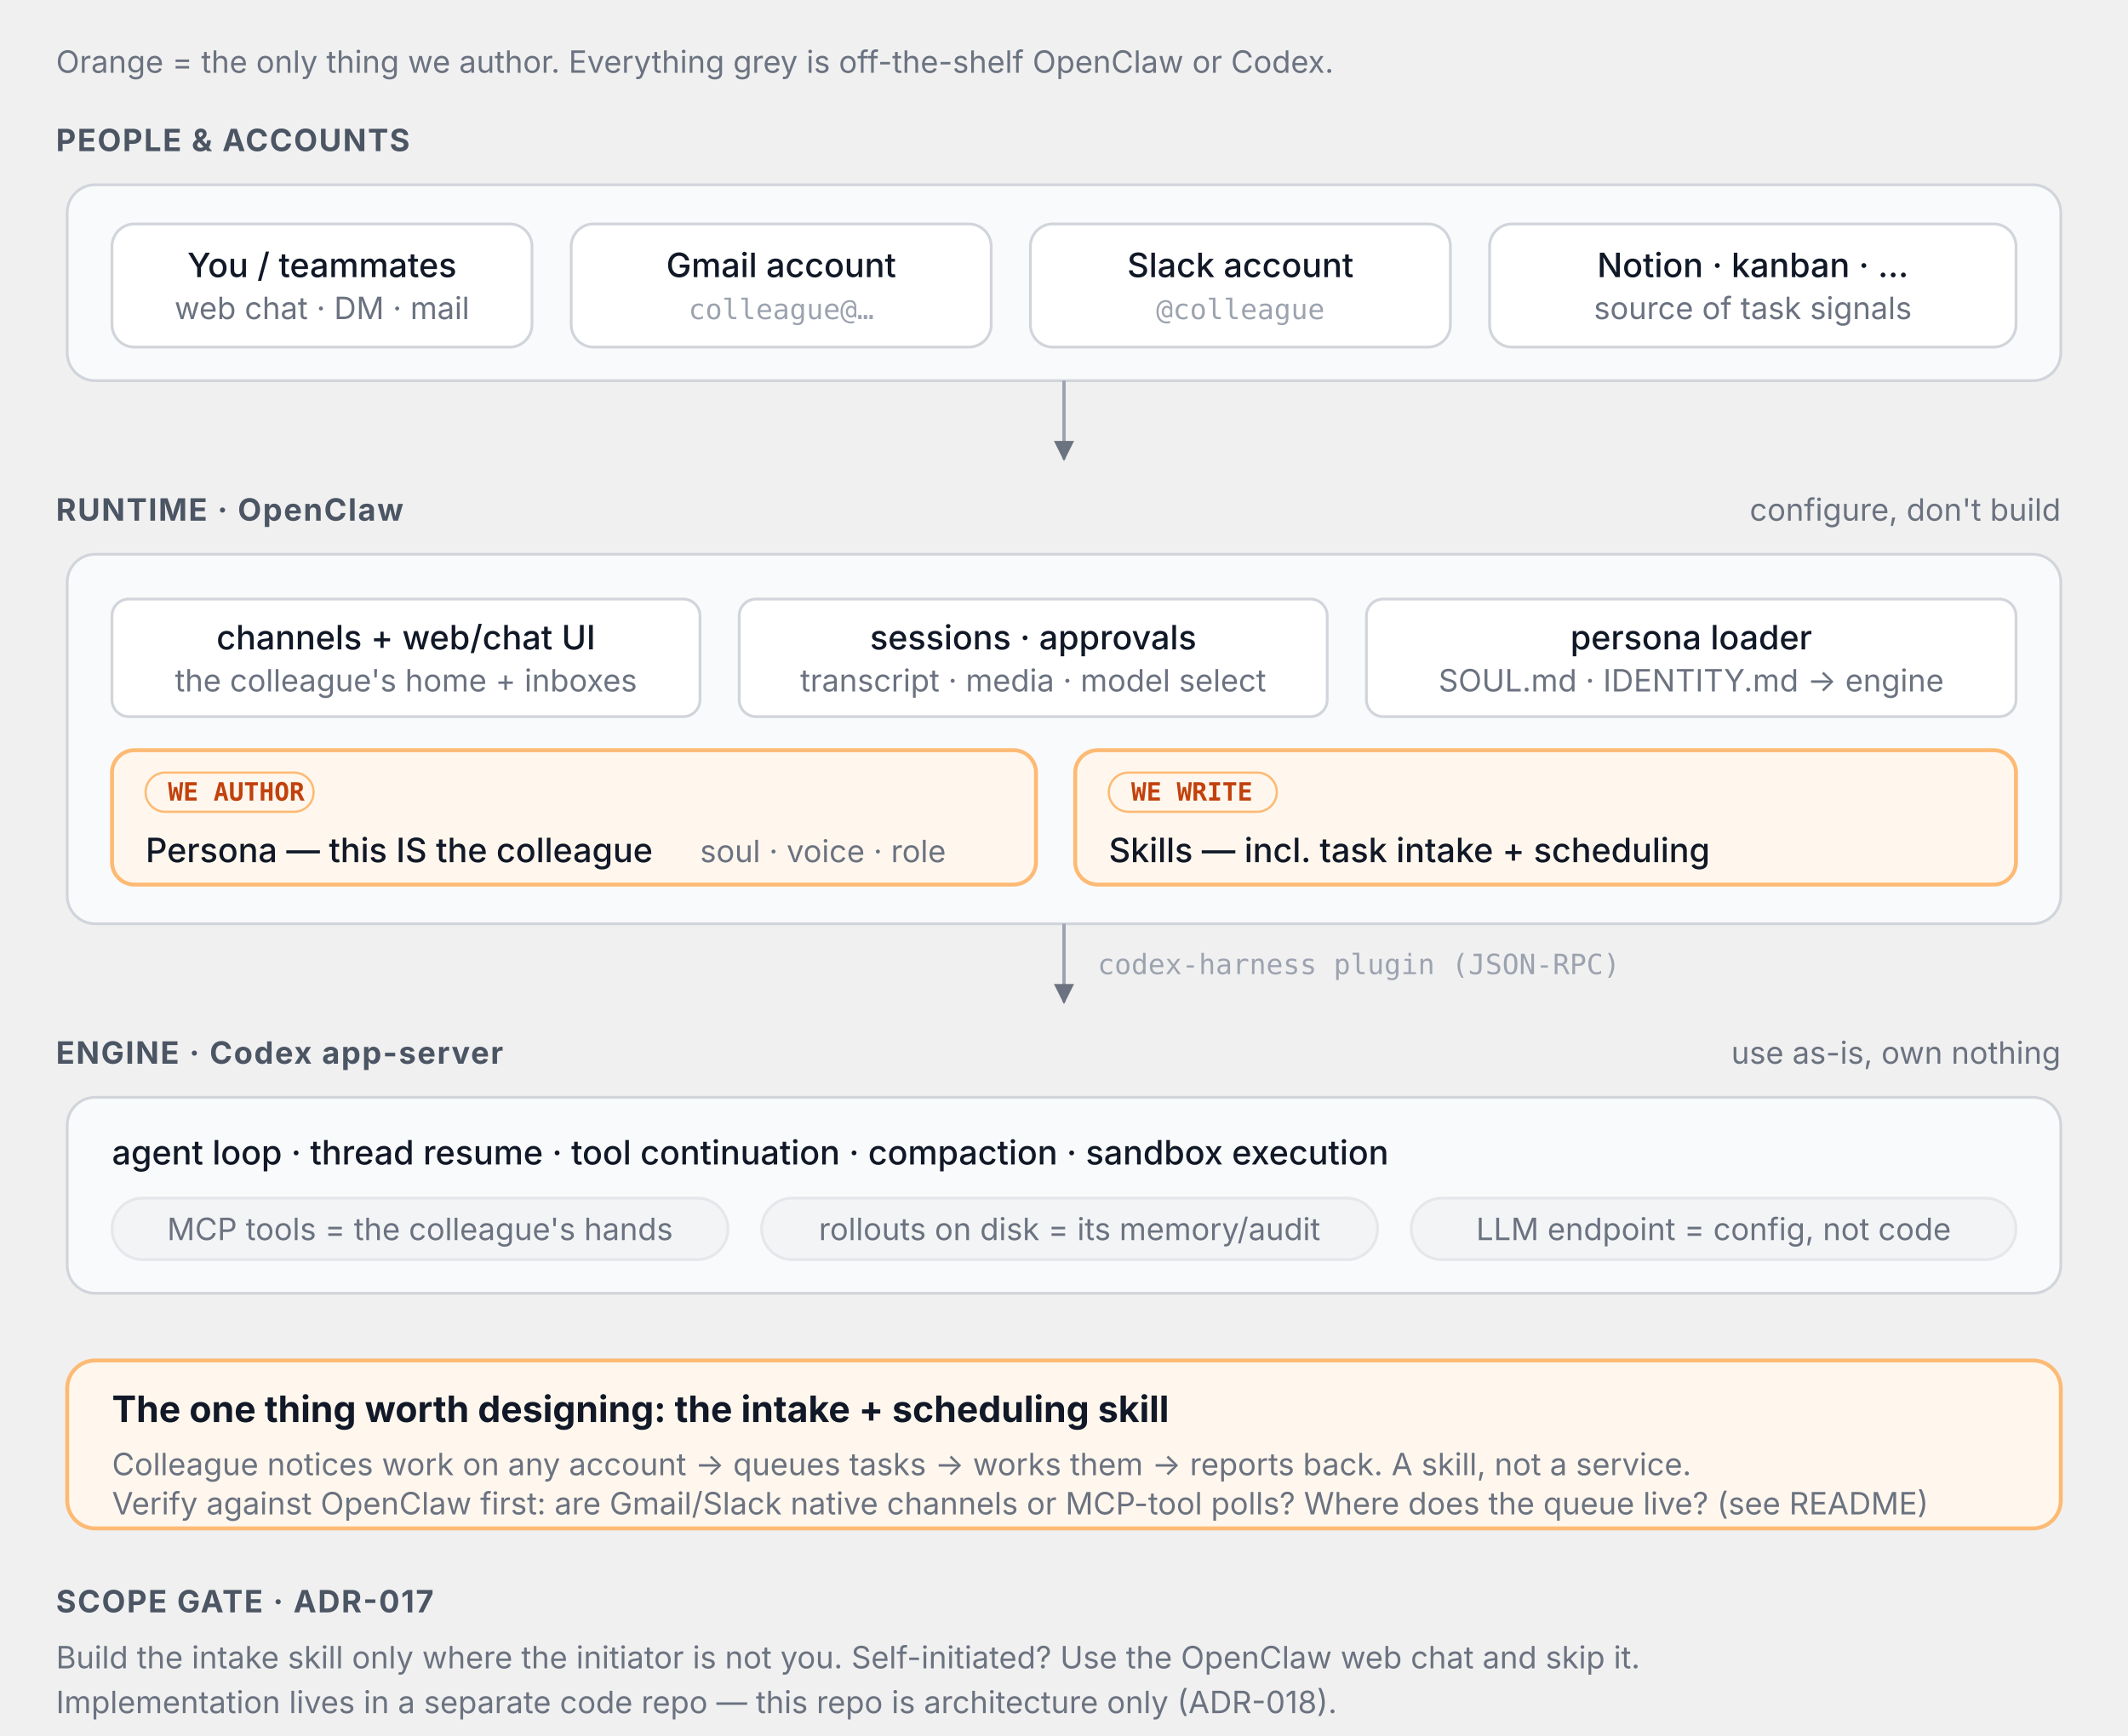
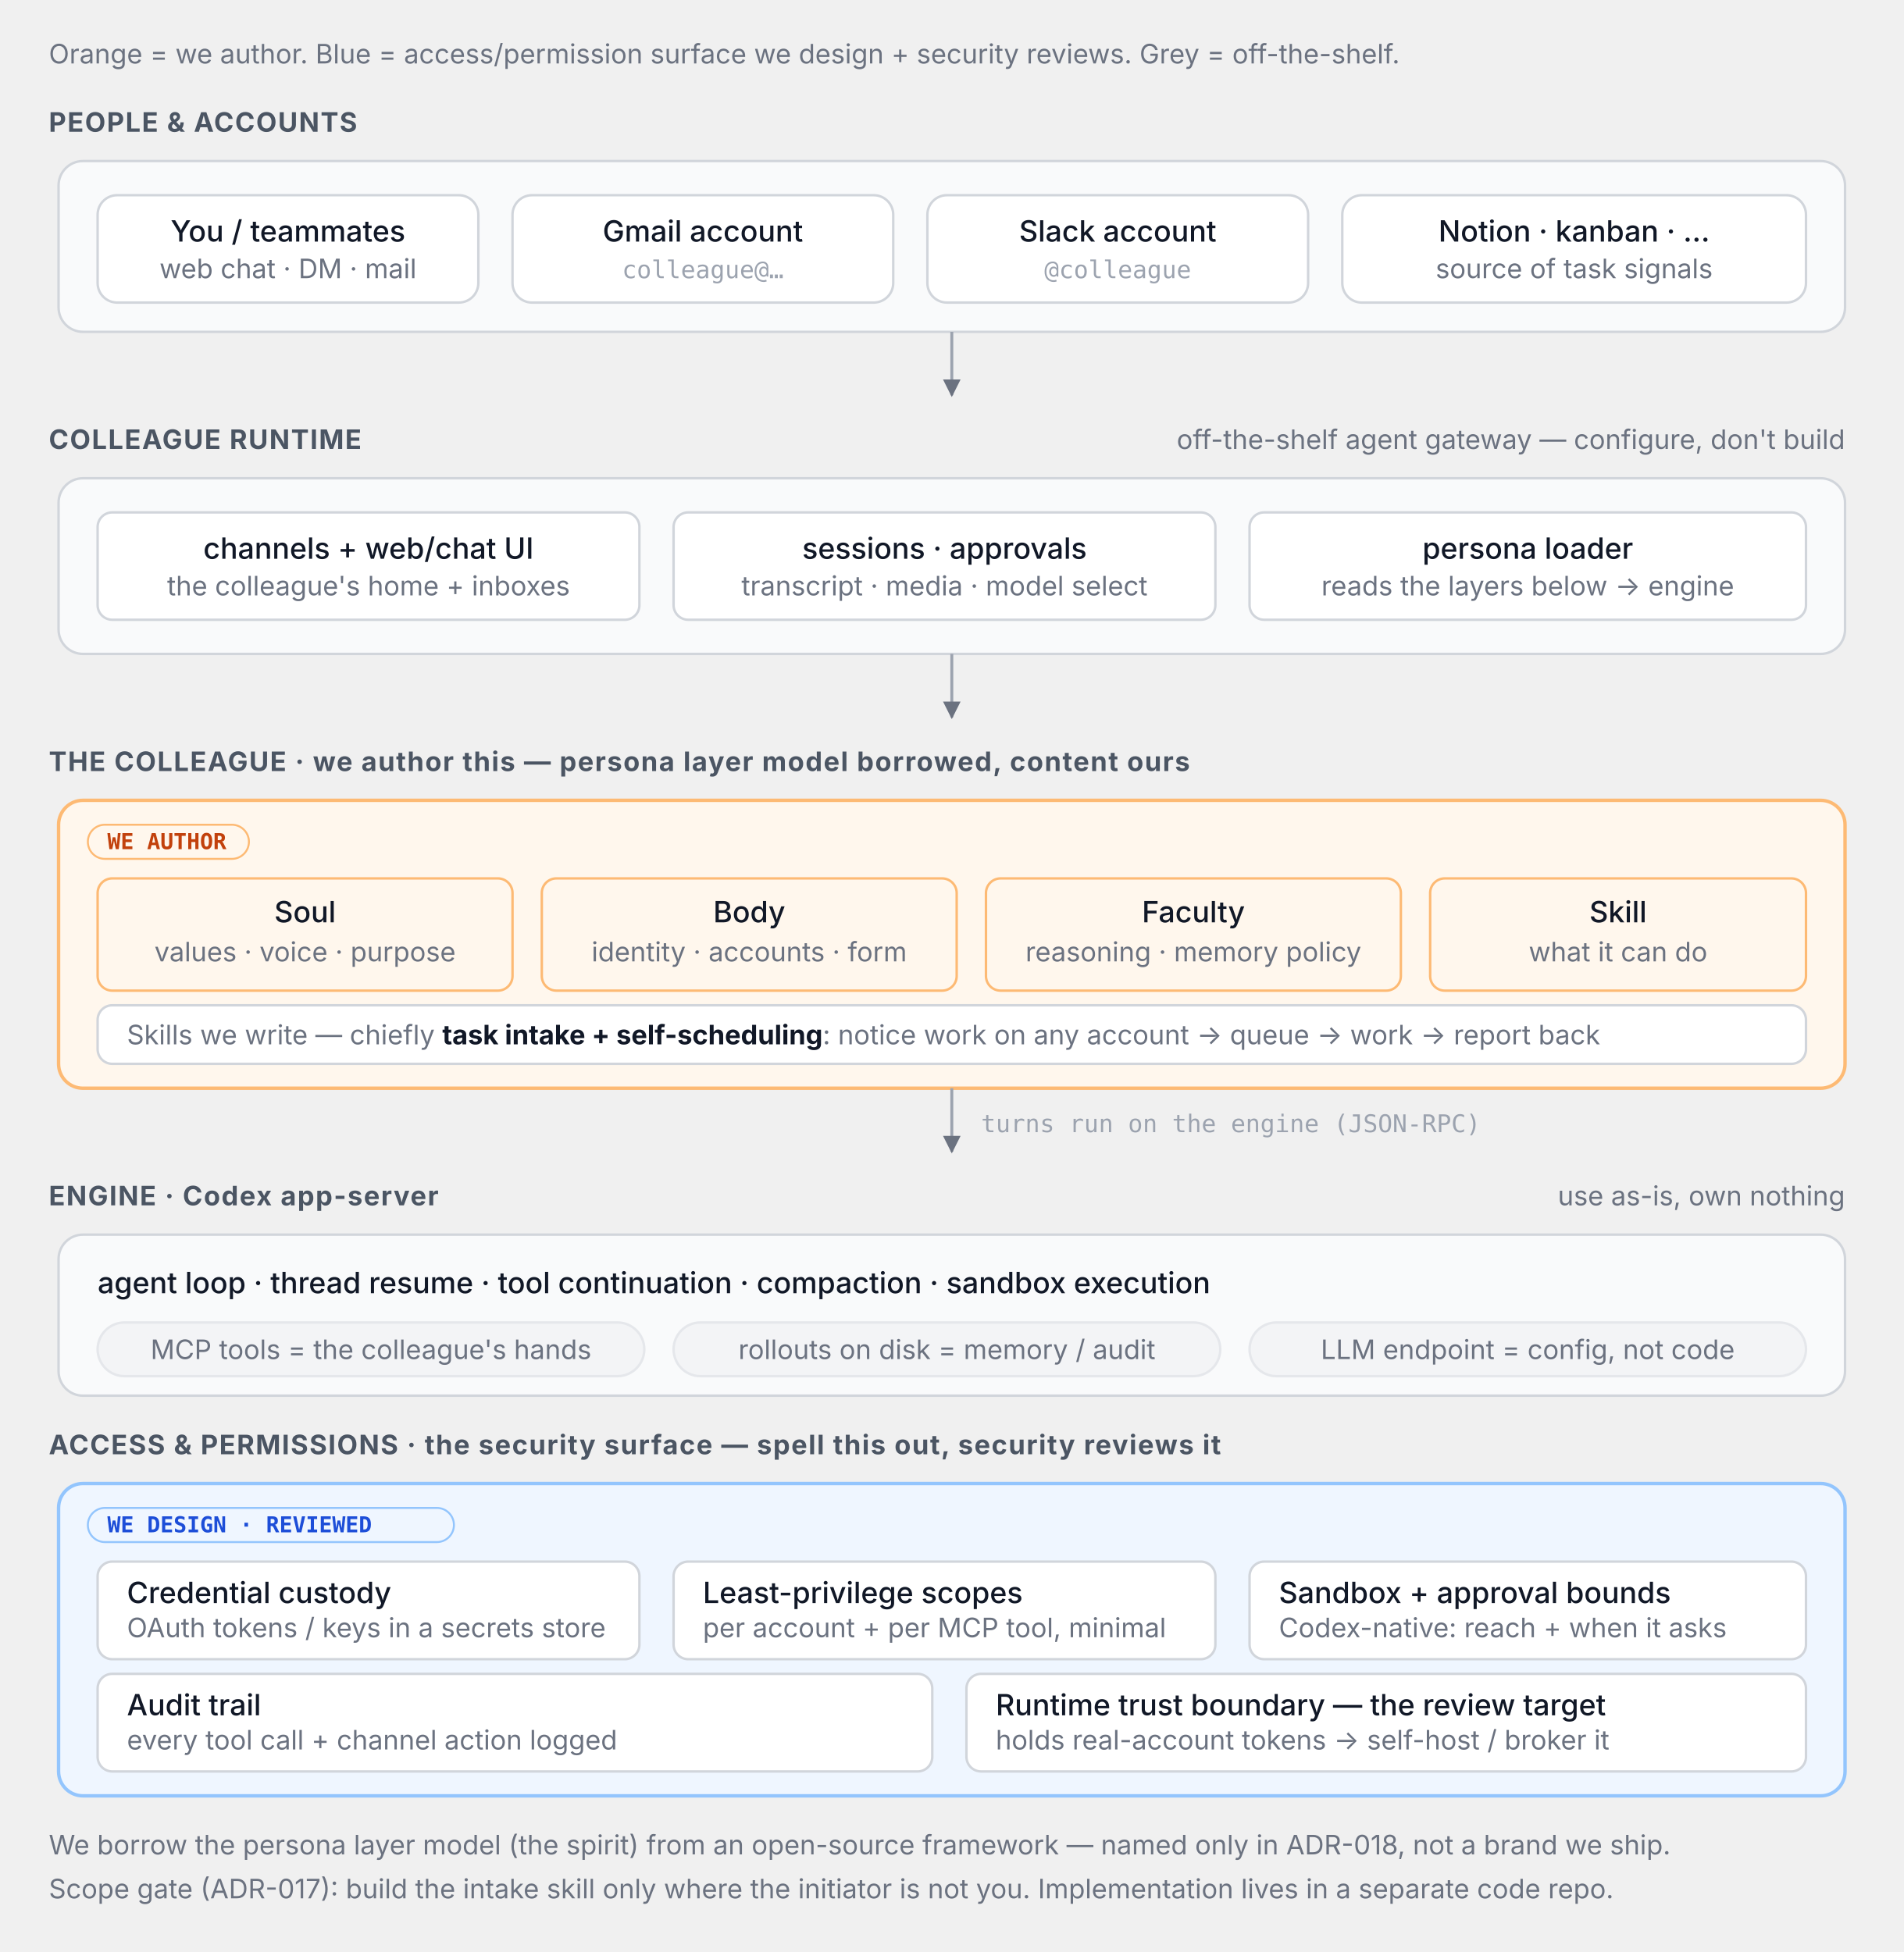
- <svg xmlns="http://www.w3.org/2000/svg" viewBox="0 0 760 620" role="img" font-family="ui-sans-serif, system-ui, -apple-system, sans-serif">
+ <svg xmlns="http://www.w3.org/2000/svg" viewBox="0 0 780 800" role="img" font-family="ui-sans-serif, system-ui, -apple-system, sans-serif">
  <defs>
    <marker id="arr" viewBox="0 0 10 10" refX="9" refY="5" markerWidth="6" markerHeight="6" orient="auto">
      <path d="M0,0 L10,5 L0,10 z" fill="#6b7280" />
    </marker>
  </defs>
  <style>
    .title { font-size: 13px; font-weight: 700; fill: #111827; }
    .label { font-size: 12px; font-weight: 500; fill: #111827; }
    .sub { font-size: 11px; fill: #6b7280; }
    .port { font-size: 10px; fill: #9ca3af; font-family: ui-monospace, monospace; }
    .tier { font-size: 11px; font-weight: 700; fill: #4b5563; letter-spacing: 0.5px; text-transform: uppercase; }
    .own { font-size: 9px; font-weight: 700; fill: #c2410c; font-family: ui-monospace, monospace; }
+     .sec { font-size: 9px; font-weight: 700; fill: #1d4ed8; font-family: ui-monospace, monospace; }
    .edge { stroke: #9ca3af; stroke-width: 1.2; fill: none; }
    .box { fill: #ffffff; stroke: #d1d5db; stroke-width: 1; }
    .boxOwn { fill: #fff7ed; stroke: #fdba74; stroke-width: 1.4; }
    .boxOff { fill: #f9fafb; stroke: #d1d5db; stroke-width: 1; }
+     .boxSec { fill: #eff6ff; stroke: #93c5fd; stroke-width: 1.4; }
    .pill { fill: #f3f4f6; stroke: #e5e7eb; stroke-width: 1; }
+     .layer { fill: #fff7ed; stroke: #fdba74; stroke-width: 1; }
    .chip { fill: #fff7ed; stroke: #fdba74; stroke-width: 0.8; }
+     .chipSec { fill: #eff6ff; stroke: #93c5fd; stroke-width: 0.8; }
  </style>
-   <text x="20" y="26" class="sub">Orange = the only thing we author. Everything grey is off-the-shelf OpenClaw or Codex.</text>
+   <text x="20" y="26" class="sub">Orange = we author. Blue = access/permission surface we design + security reviews. Grey = off-the-shelf.</text>
  <text x="20" y="54" class="tier">PEOPLE &amp; ACCOUNTS</text>
-   <rect x="24" y="66" width="712" height="70" rx="10" class="boxOff" />
-   <rect x="40" y="80" width="150" height="44" rx="8" class="box" />
-   <text x="115" y="99" text-anchor="middle" class="label">You / teammates</text>
-   <text x="115" y="114" text-anchor="middle" class="sub">web chat · DM · mail</text>
-   <rect x="204" y="80" width="150" height="44" rx="8" class="box" />
-   <text x="279" y="99" text-anchor="middle" class="label">Gmail account</text>
-   <text x="279" y="114" text-anchor="middle" class="port">colleague@…</text>
-   <rect x="368" y="80" width="150" height="44" rx="8" class="box" />
-   <text x="443" y="99" text-anchor="middle" class="label">Slack account</text>
-   <text x="443" y="114" text-anchor="middle" class="port">@colleague</text>
-   <rect x="532" y="80" width="188" height="44" rx="8" class="box" />
-   <text x="626" y="99" text-anchor="middle" class="label">Notion · kanban · …</text>
-   <text x="626" y="114" text-anchor="middle" class="sub">source of task signals</text>
-   <line x1="380" y1="136" x2="380" y2="164" class="edge" marker-end="url(#arr)" />
-   <text x="20" y="186" class="tier">RUNTIME · OpenClaw</text>
-   <text x="736" y="186" text-anchor="end" class="sub">configure, don't build</text>
-   <rect x="24" y="198" width="712" height="132" rx="10" class="boxOff" />
-   <rect x="40" y="214" width="210" height="42" rx="6" class="box" />
-   <text x="145" y="232" text-anchor="middle" class="label">channels + web/chat UI</text>
-   <text x="145" y="247" text-anchor="middle" class="sub">the colleague's home + inboxes</text>
-   <rect x="264" y="214" width="210" height="42" rx="6" class="box" />
-   <text x="369" y="232" text-anchor="middle" class="label">sessions · approvals</text>
-   <text x="369" y="247" text-anchor="middle" class="sub">transcript · media · model select</text>
-   <rect x="488" y="214" width="232" height="42" rx="6" class="box" />
-   <text x="604" y="232" text-anchor="middle" class="label">persona loader</text>
-   <text x="604" y="247" text-anchor="middle" class="sub">SOUL.md · IDENTITY.md → engine</text>
-   <rect x="40" y="268" width="330" height="48" rx="8" class="boxOwn" />
-   <rect x="52" y="276" width="60" height="14" rx="7" class="chip" />
-   <text x="60" y="286" class="own">WE AUTHOR</text>
-   <text x="52" y="308" class="label">Persona — this IS the colleague</text>
-   <text x="250" y="308" class="sub">soul · voice · role</text>
-   <rect x="384" y="268" width="336" height="48" rx="8" class="boxOwn" />
-   <rect x="396" y="276" width="60" height="14" rx="7" class="chip" />
-   <text x="404" y="286" class="own">WE WRITE</text>
-   <text x="396" y="308" class="label">Skills — incl. task intake + scheduling</text>
-   <line x1="380" y1="330" x2="380" y2="358" class="edge" marker-end="url(#arr)" />
-   <text x="392" y="348" class="port">codex-harness plugin (JSON-RPC)</text>
-   <text x="20" y="380" class="tier">ENGINE · Codex app-server</text>
-   <text x="736" y="380" text-anchor="end" class="sub">use as-is, own nothing</text>
-   <rect x="24" y="392" width="712" height="70" rx="10" class="boxOff" />
-   <text x="40" y="416" class="label">agent loop · thread resume · tool continuation · compaction · sandbox execution</text>
-   <rect x="40" y="428" width="220" height="22" rx="11" class="pill" />
-   <text x="150" y="443" text-anchor="middle" class="sub">MCP tools = the colleague's hands</text>
-   <rect x="272" y="428" width="220" height="22" rx="11" class="pill" />
-   <text x="382" y="443" text-anchor="middle" class="sub">rollouts on disk = its memory/audit</text>
-   <rect x="504" y="428" width="216" height="22" rx="11" class="pill" />
-   <text x="612" y="443" text-anchor="middle" class="sub">LLM endpoint = config, not code</text>
-   <rect x="24" y="486" width="712" height="60" rx="10" class="boxOwn" />
-   <text x="40" y="508" class="title">The one thing worth designing: the intake + scheduling skill</text>
-   <text x="40" y="527" class="sub">Colleague notices work on any account → queues tasks → works them → reports back. A skill, not a service.</text>
-   <text x="40" y="541" class="sub">Verify against OpenClaw first: are Gmail/Slack native channels or MCP-tool polls? Where does the queue live? (see README)</text>
-   <text x="20" y="576" class="tier">SCOPE GATE · ADR-017</text>
-   <text x="20" y="596" class="sub">Build the intake skill only where the initiator is not you. Self-initiated? Use the OpenClaw web chat and skip it.</text>
-   <text x="20" y="612" class="sub">Implementation lives in a separate code repo — this repo is architecture only (ADR-018).</text>
+   <rect x="24" y="66" width="732" height="70" rx="10" class="boxOff" />
+   <rect x="40" y="80" width="156" height="44" rx="8" class="box" />
+   <text x="118" y="99" text-anchor="middle" class="label">You / teammates</text>
+   <text x="118" y="114" text-anchor="middle" class="sub">web chat · DM · mail</text>
+   <rect x="210" y="80" width="156" height="44" rx="8" class="box" />
+   <text x="288" y="99" text-anchor="middle" class="label">Gmail account</text>
+   <text x="288" y="114" text-anchor="middle" class="port">colleague@…</text>
+   <rect x="380" y="80" width="156" height="44" rx="8" class="box" />
+   <text x="458" y="99" text-anchor="middle" class="label">Slack account</text>
+   <text x="458" y="114" text-anchor="middle" class="port">@colleague</text>
+   <rect x="550" y="80" width="190" height="44" rx="8" class="box" />
+   <text x="645" y="99" text-anchor="middle" class="label">Notion · kanban · …</text>
+   <text x="645" y="114" text-anchor="middle" class="sub">source of task signals</text>
+   <line x1="390" y1="136" x2="390" y2="162" class="edge" marker-end="url(#arr)" />
+   <text x="20" y="184" class="tier">COLLEAGUE RUNTIME</text>
+   <text x="756" y="184" text-anchor="end" class="sub">off-the-shelf agent gateway — configure, don't build</text>
+   <rect x="24" y="196" width="732" height="72" rx="10" class="boxOff" />
+   <rect x="40" y="210" width="222" height="44" rx="6" class="box" />
+   <text x="151" y="229" text-anchor="middle" class="label">channels + web/chat UI</text>
+   <text x="151" y="244" text-anchor="middle" class="sub">the colleague's home + inboxes</text>
+   <rect x="276" y="210" width="222" height="44" rx="6" class="box" />
+   <text x="387" y="229" text-anchor="middle" class="label">sessions · approvals</text>
+   <text x="387" y="244" text-anchor="middle" class="sub">transcript · media · model select</text>
+   <rect x="512" y="210" width="228" height="44" rx="6" class="box" />
+   <text x="626" y="229" text-anchor="middle" class="label">persona loader</text>
+   <text x="626" y="244" text-anchor="middle" class="sub">reads the layers below → engine</text>
+   <line x1="390" y1="268" x2="390" y2="294" class="edge" marker-end="url(#arr)" />
+   <text x="20" y="316" class="tier">THE COLLEAGUE · we author this — persona layer model borrowed, content ours</text>
+   <rect x="24" y="328" width="732" height="118" rx="10" class="boxOwn" />
+   <rect x="36" y="338" width="66" height="14" rx="7" class="chip" />
+   <text x="44" y="348" class="own">WE AUTHOR</text>
+   <rect x="40" y="360" width="170" height="46" rx="6" class="layer" />
+   <text x="125" y="378" text-anchor="middle" class="label">Soul</text>
+   <text x="125" y="394" text-anchor="middle" class="sub">values · voice · purpose</text>
+   <rect x="222" y="360" width="170" height="46" rx="6" class="layer" />
+   <text x="307" y="378" text-anchor="middle" class="label">Body</text>
+   <text x="307" y="394" text-anchor="middle" class="sub">identity · accounts · form</text>
+   <rect x="404" y="360" width="170" height="46" rx="6" class="layer" />
+   <text x="489" y="378" text-anchor="middle" class="label">Faculty</text>
+   <text x="489" y="394" text-anchor="middle" class="sub">reasoning · memory policy</text>
+   <rect x="586" y="360" width="154" height="46" rx="6" class="layer" />
+   <text x="663" y="378" text-anchor="middle" class="label">Skill</text>
+   <text x="663" y="394" text-anchor="middle" class="sub">what it can do</text>
+   <rect x="40" y="412" width="700" height="24" rx="6" class="box" />
+   <text x="52" y="428" class="sub">Skills we write — chiefly <tspan font-weight="700" fill="#111827">task intake + self-scheduling</tspan>: notice work on any account → queue → work → report back</text>
+   <line x1="390" y1="446" x2="390" y2="472" class="edge" marker-end="url(#arr)" />
+   <text x="402" y="464" class="port">turns run on the engine (JSON-RPC)</text>
+   <text x="20" y="494" class="tier">ENGINE · Codex app-server</text>
+   <text x="756" y="494" text-anchor="end" class="sub">use as-is, own nothing</text>
+   <rect x="24" y="506" width="732" height="66" rx="10" class="boxOff" />
+   <text x="40" y="530" class="label">agent loop · thread resume · tool continuation · compaction · sandbox execution</text>
+   <rect x="40" y="542" width="224" height="22" rx="11" class="pill" />
+   <text x="152" y="557" text-anchor="middle" class="sub">MCP tools = the colleague's hands</text>
+   <rect x="276" y="542" width="224" height="22" rx="11" class="pill" />
+   <text x="388" y="557" text-anchor="middle" class="sub">rollouts on disk = memory / audit</text>
+   <rect x="512" y="542" width="228" height="22" rx="11" class="pill" />
+   <text x="626" y="557" text-anchor="middle" class="sub">LLM endpoint = config, not code</text>
+   <text x="20" y="596" class="tier">ACCESS &amp; PERMISSIONS · the security surface — spell this out, security reviews it</text>
+   <rect x="24" y="608" width="732" height="128" rx="10" class="boxSec" />
+   <rect x="36" y="618" width="150" height="14" rx="7" class="chipSec" />
+   <text x="44" y="628" class="sec">WE DESIGN · REVIEWED</text>
+   <rect x="40" y="640" width="222" height="40" rx="6" class="box" />
+   <text x="52" y="657" class="label">Credential custody</text>
+   <text x="52" y="671" class="sub">OAuth tokens / keys in a secrets store</text>
+   <rect x="276" y="640" width="222" height="40" rx="6" class="box" />
+   <text x="288" y="657" class="label">Least-privilege scopes</text>
+   <text x="288" y="671" class="sub">per account + per MCP tool, minimal</text>
+   <rect x="512" y="640" width="228" height="40" rx="6" class="box" />
+   <text x="524" y="657" class="label">Sandbox + approval bounds</text>
+   <text x="524" y="671" class="sub">Codex-native: reach + when it asks</text>
+   <rect x="40" y="686" width="342" height="40" rx="6" class="box" />
+   <text x="52" y="703" class="label">Audit trail</text>
+   <text x="52" y="717" class="sub">every tool call + channel action logged</text>
+   <rect x="396" y="686" width="344" height="40" rx="6" class="box" />
+   <text x="408" y="703" class="label">Runtime trust boundary — the review target</text>
+   <text x="408" y="717" class="sub">holds real-account tokens → self-host / broker it</text>
+   <text x="20" y="760" class="sub">We borrow the persona layer model (the spirit) from an open-source framework — named only in ADR-018, not a brand we ship.</text>
+   <text x="20" y="778" class="sub">Scope gate (ADR-017): build the intake skill only where the initiator is not you. Implementation lives in a separate code repo.</text>
</svg>
